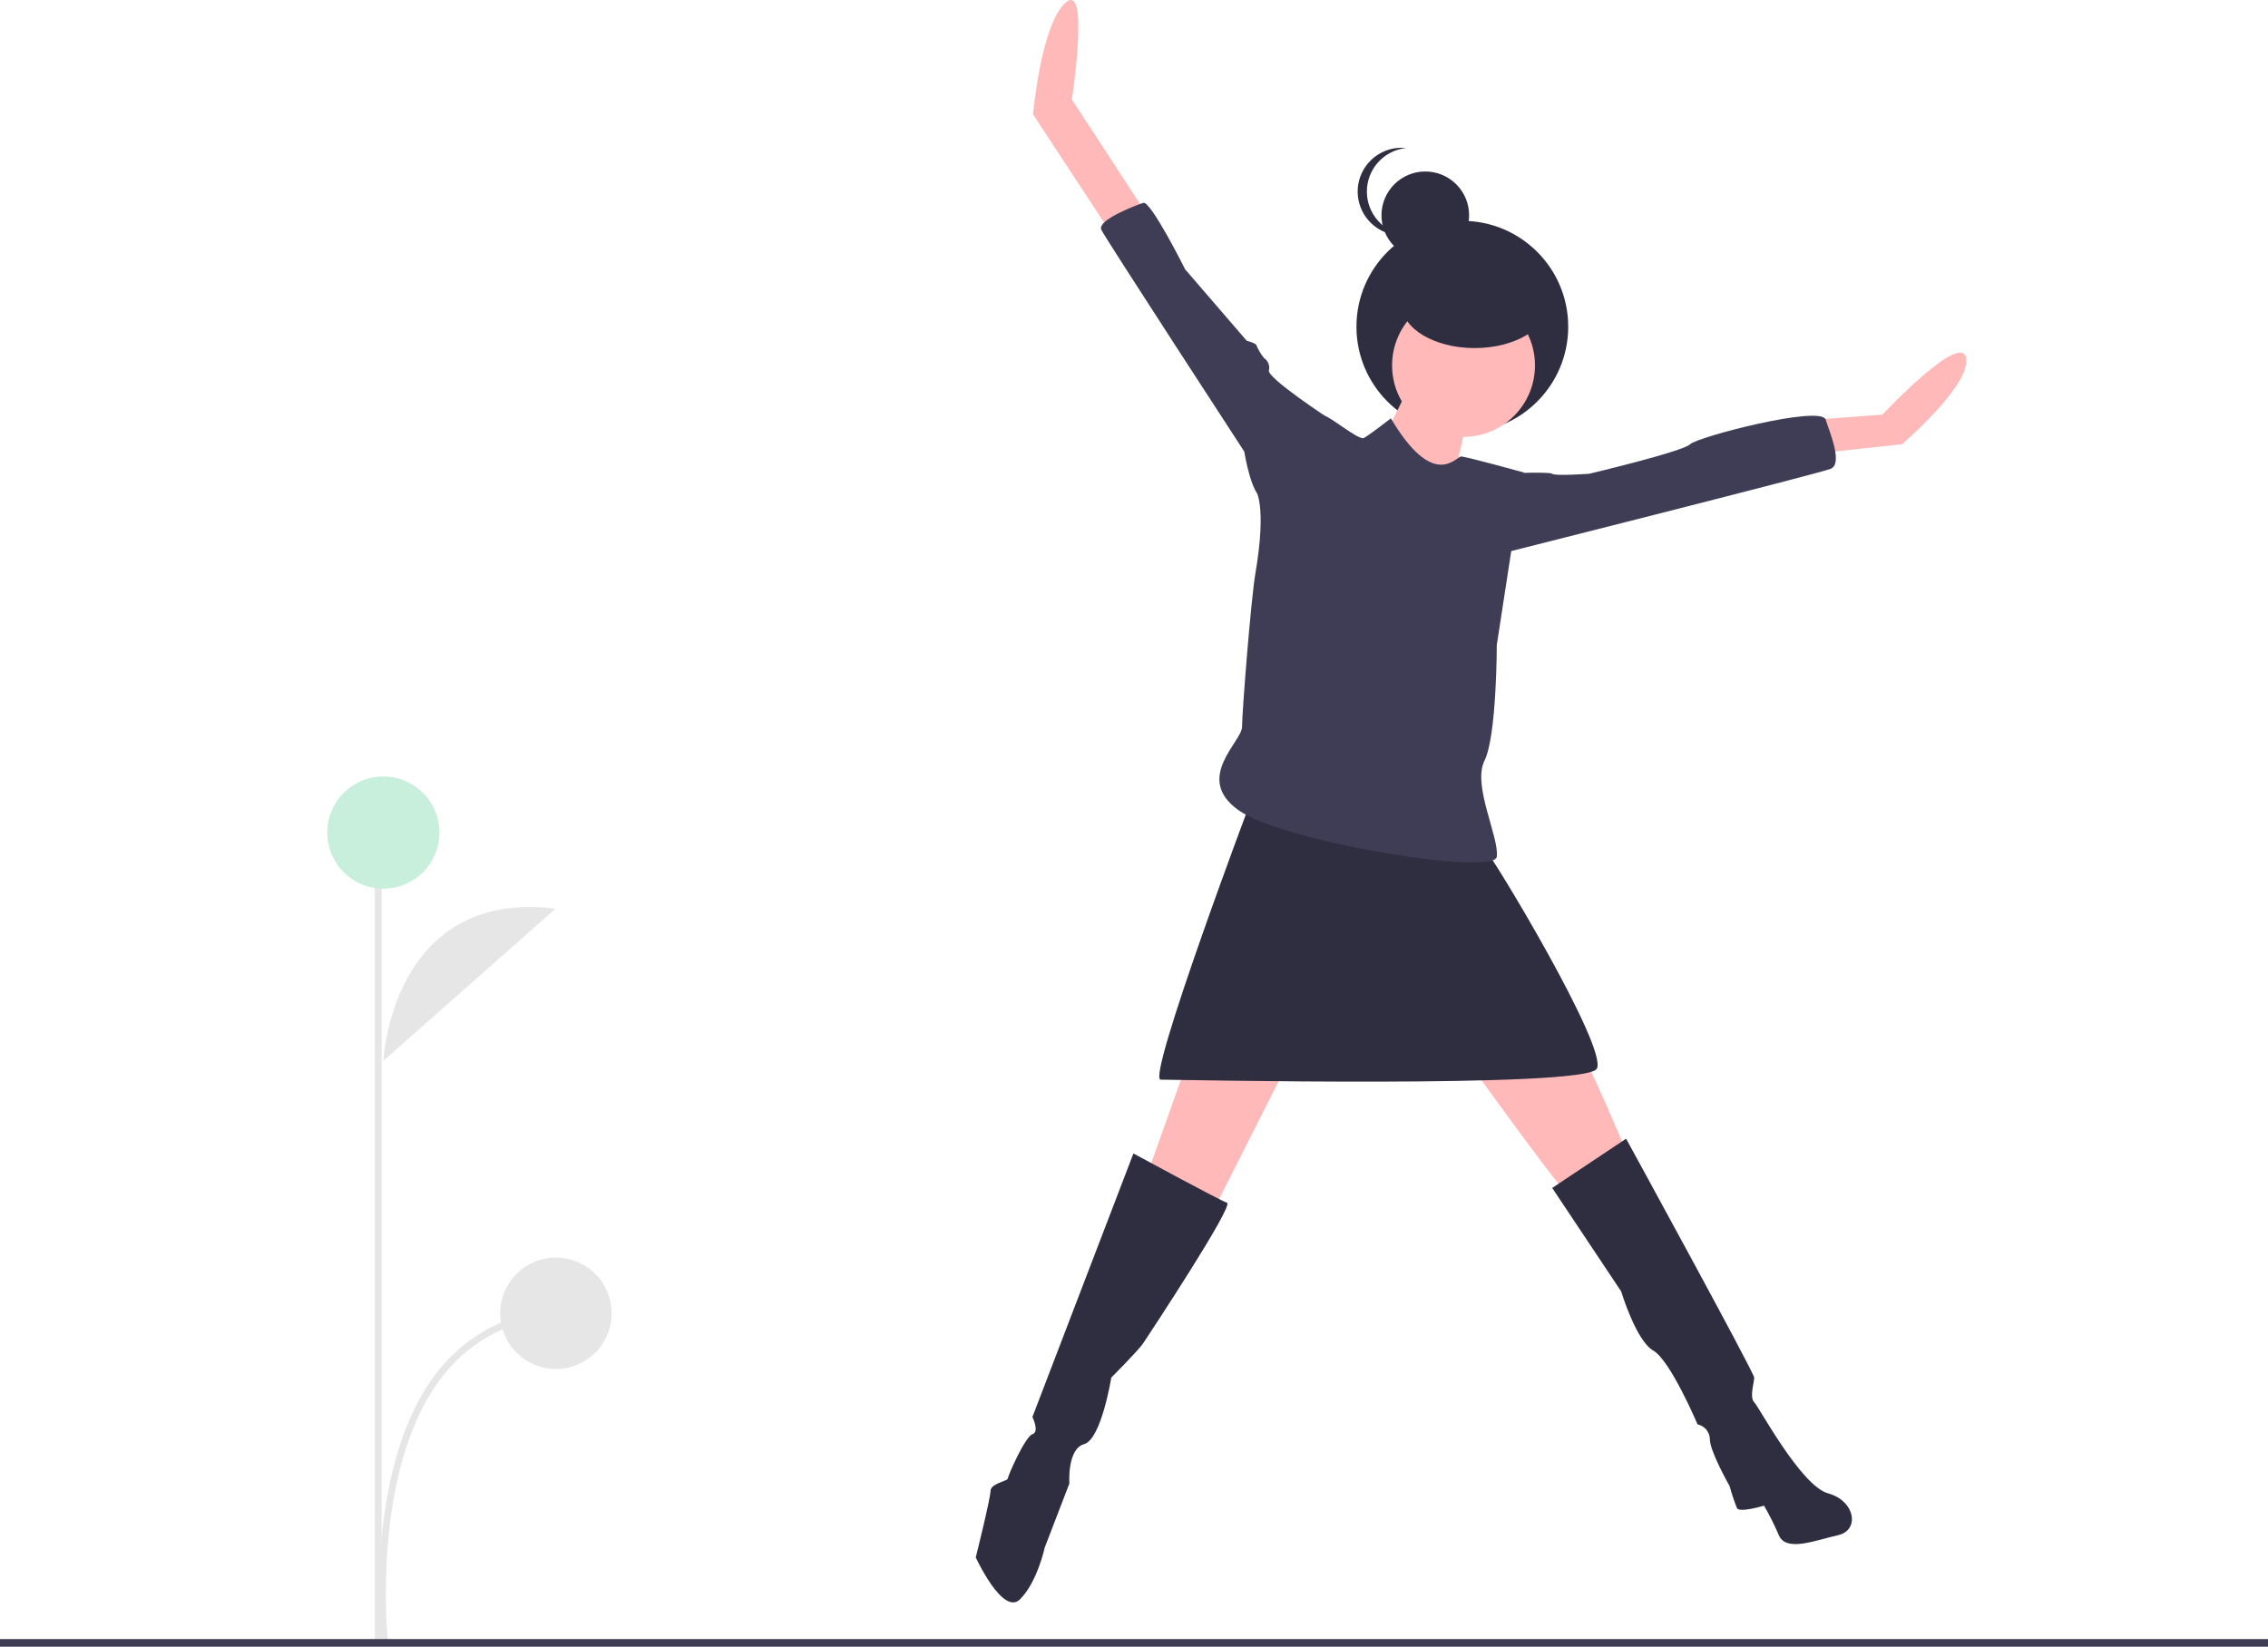
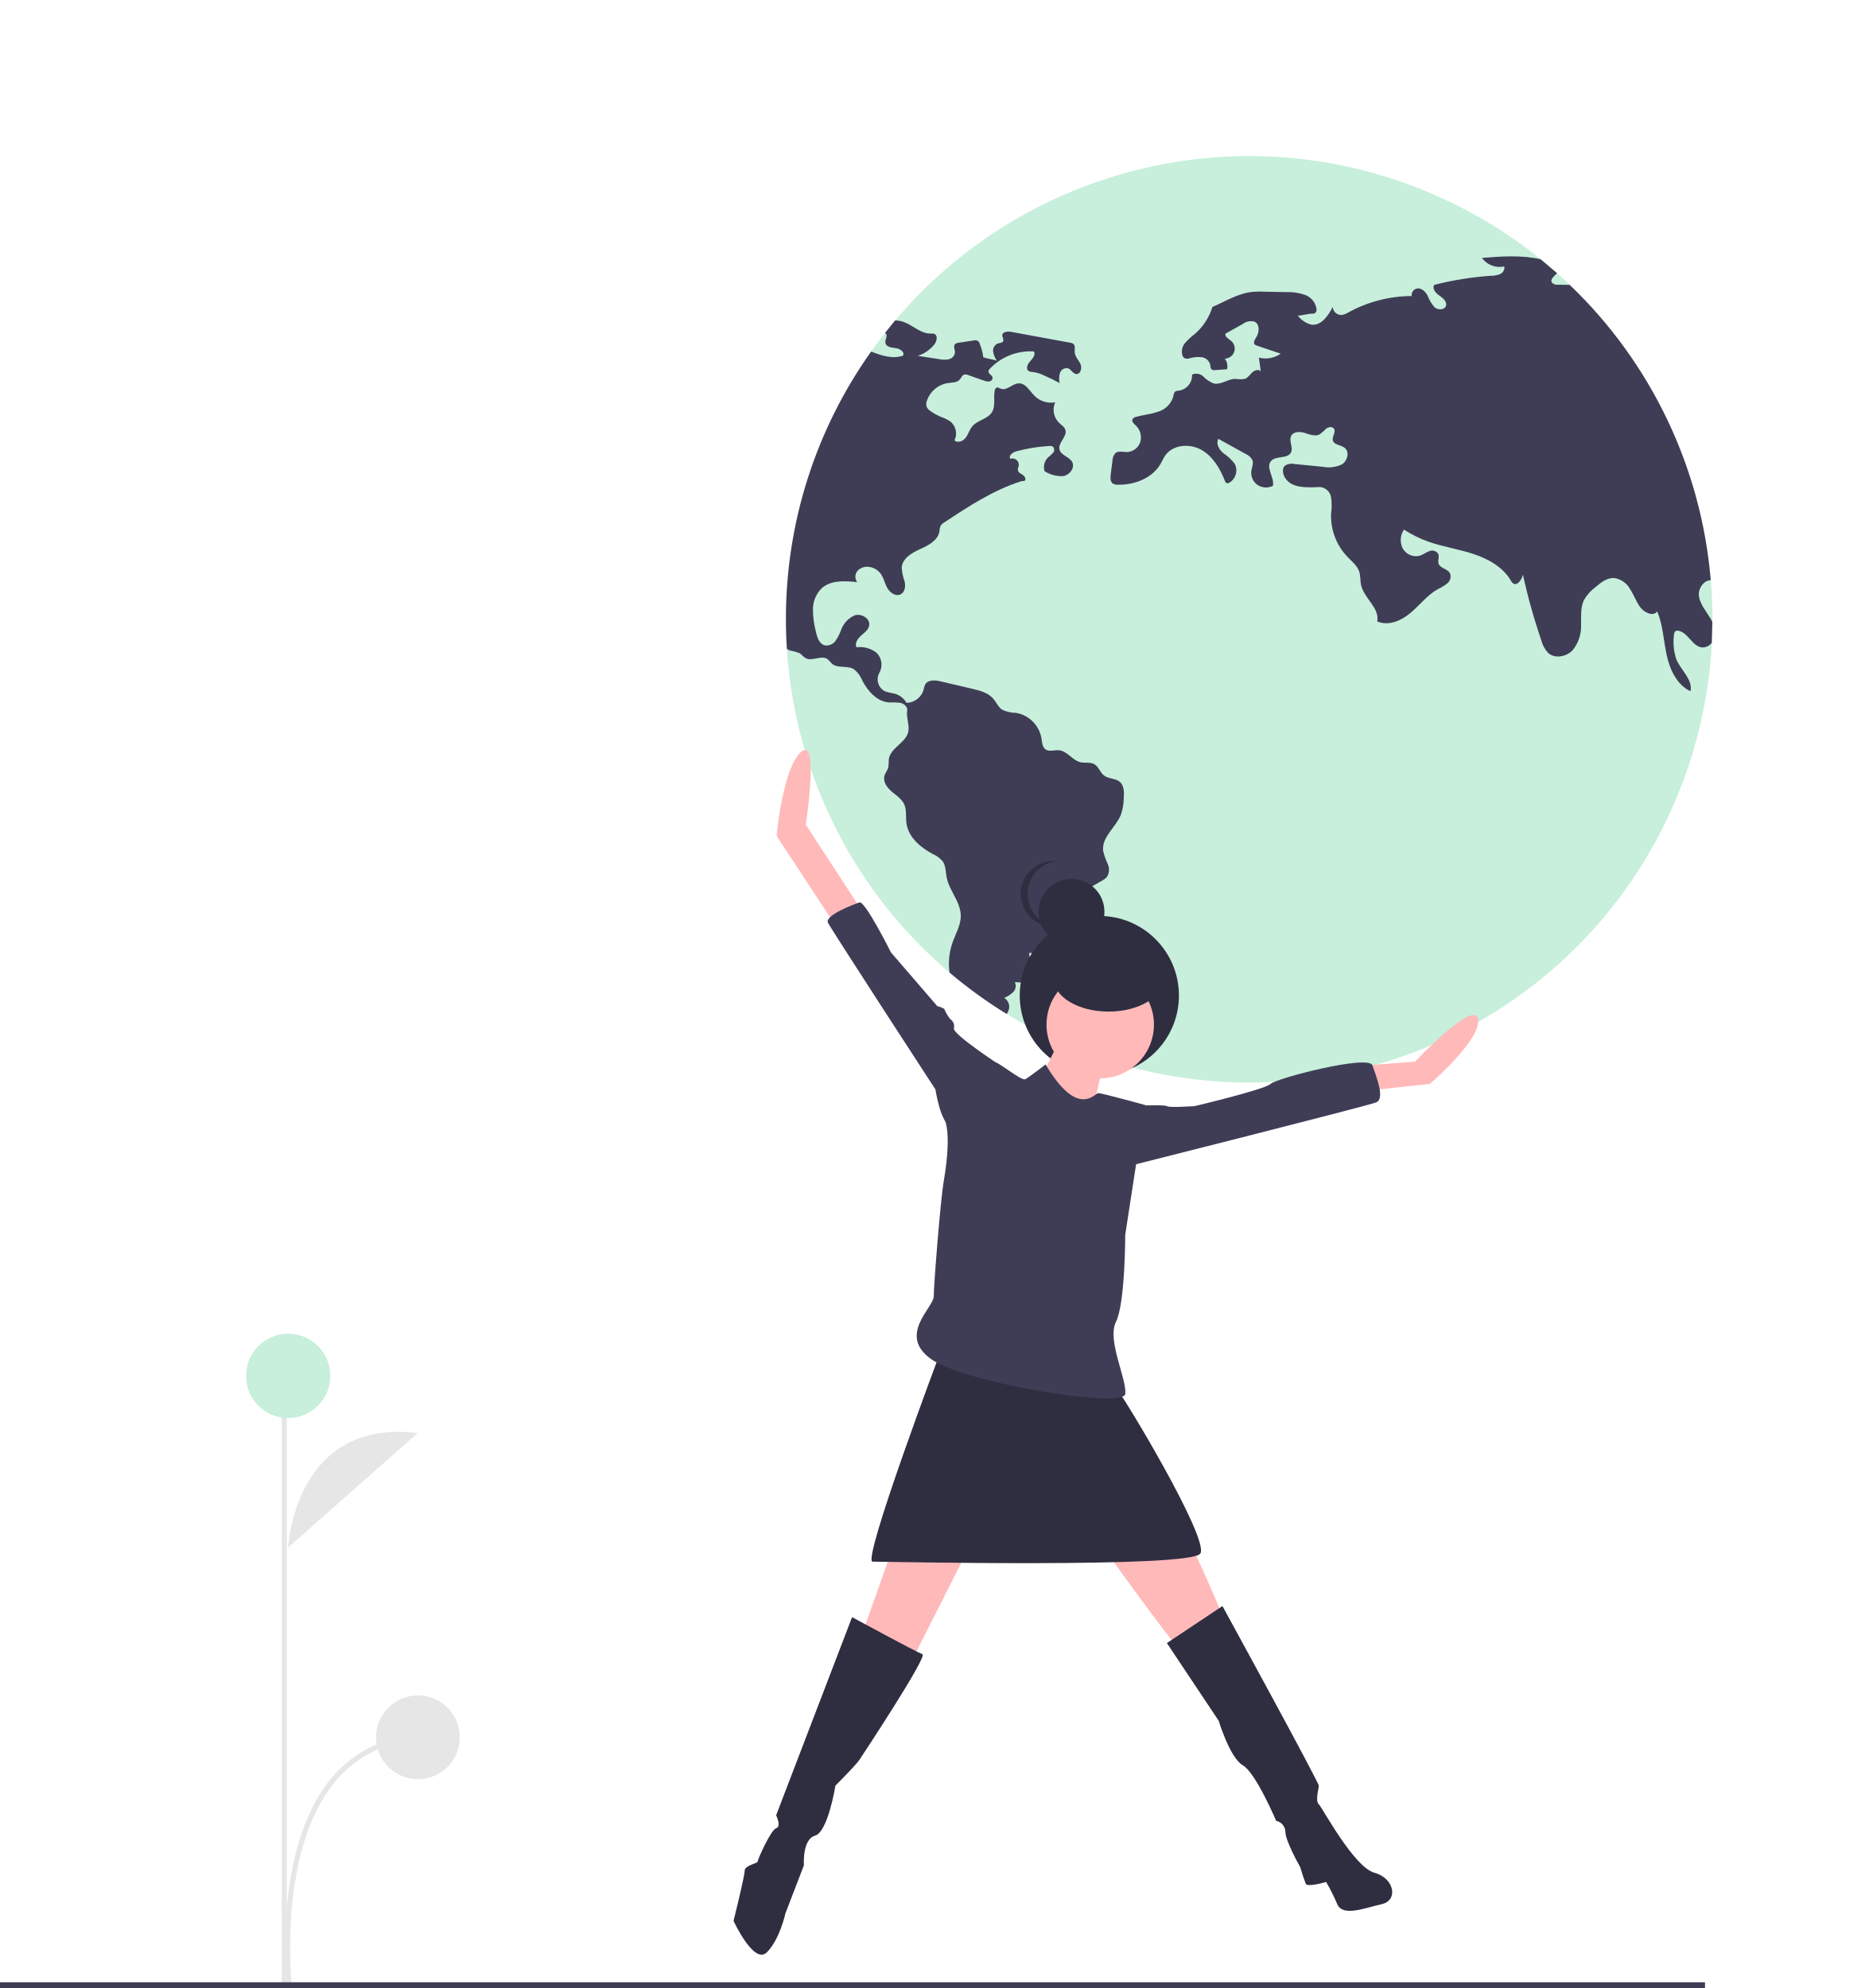
- <svg xmlns="http://www.w3.org/2000/svg" width="380.03" height="276.005" viewBox="0 0 380.03 276.005">
-   <g transform="translate(0 -132.358)">
-     <path d="M378.8,615.92s1.342-28.87,28.86-25.514" transform="translate(-314.568 -305.75)" fill="#e6e6e6" />
-     <path d="M377.951,764.207c-.034-.3-3.282-30.386,9.869-46.306a26.766,26.766,0,0,1,19.33-9.78l.088,1.134a25.67,25.67,0,0,0-18.539,9.368c-12.843,15.546-9.651,45.158-9.618,45.455Z" transform="translate(-314.043 -356.208)" fill="#e6e6e6" />
-     <rect width="1.145" height="126.486" transform="translate(62.796 280.652)" fill="#e6e6e6" />
-     <circle cx="9.396" cy="9.396" r="9.396" transform="translate(54.835 262.508)" fill="#c7efdb" />
-     <circle cx="9.337" cy="9.337" r="9.337" transform="translate(83.814 343.142)" fill="#e6e6e6" />
-     <circle cx="17.742" cy="17.742" r="17.742" transform="translate(227.289 169.375)" fill="#2f2e41" />
-     <path d="M674.255,435.847s-5.779,12.8-7.43,13.209,13.622,7.843,13.622,7.843,2.889-15.686,4.128-16.511S674.255,435.847,674.255,435.847Z" transform="translate(-437.693 -239.766)" fill="#ffb9b9" />
-     <path d="M345.447,522.4l-10.732,30.133,11.558,4.541,19.814-39.214Z" transform="translate(-143.146 -221.472)" fill="#ffb9b9" />
-     <path d="M685.67,617.555s21.464,30.133,22.7,30.546,9.907-7.017,9.907-7.017-10.732-26.005-14.035-27.243S685.67,617.555,685.67,617.555Z" transform="translate(-445.806 -315.803)" fill="#ffb9b9" />
-     <path d="M578.662,662.31l-16.924,44.167s1.238,2.477,0,2.89-4.128,7.017-4.128,7.43-2.889.826-2.889,2.064-2.477,11.145-2.477,11.145,4.541,9.907,7.43,7.017,4.128-8.668,4.128-8.668l4.128-10.732s-.413-5.779,2.477-6.6,4.541-11.145,4.541-11.145,4.541-4.541,5.366-5.779,15.273-23.116,14.034-23.528S578.662,662.31,578.662,662.31Z" transform="translate(-388.744 -336.617)" fill="#2f2e41" />
-     <path d="M721.009,666.238l12.383-8.255s21.464,39.214,21.464,40.04-.825,3.3,0,4.128,7.843,14.035,12.383,15.273,5.366,6.192,1.651,7.017-8.668,2.89-9.907,0a45.442,45.442,0,0,0-2.477-4.953s-4.128,1.238-4.541.413a37.966,37.966,0,0,1-1.238-3.715s-3.3-5.779-3.3-7.843a2.583,2.583,0,0,0-2.064-2.477s-4.541-10.732-7.43-12.383-5.366-9.907-5.366-9.907Z" transform="translate(-460.919 -334.766)" fill="#2f2e41" />
-     <circle cx="11.971" cy="11.971" r="11.971" transform="translate(233.26 181.633)" fill="#ffb9b9" />
-     <path d="M621.455,558.454s-17.717,47.065-15.24,47.065,70.994,1.491,73.058-1.811-17.779-36.173-18.6-36.586S621.455,558.454,621.455,558.454Z" transform="translate(-411.724 -292.201)" fill="#2f2e41" />
-     <path d="M587.9,360.163l-12.383-18.988s3.062-19.918-1.065-16.2-5.434,18.717-5.434,18.717l14.342,21.84Z" transform="translate(-395.917 -192.151)" fill="#ffb9b9" />
-     <path d="M797.563,439l11.145-.826s13.209-14.035,14.035-9.494-10.732,14.447-10.732,14.447l-15.273,1.651Z" transform="translate(-493.306 -236.315)" fill="#ffb9b9" />
-     <path d="M627.361,424.363v-4.128s-10.732-7.017-10.319-8.256a1.928,1.928,0,0,0-.826-2.064,9.023,9.023,0,0,1-1.238-2.064c0-.413-1.651-.826-1.651-.826l-10.319-11.971s-5.779-11.558-7.017-11.145-7.843,2.889-7.017,4.541,23.941,37.15,23.941,37.15,1.238,7.843,3.3,7.843S627.361,424.363,627.361,424.363Z" transform="translate(-404.421 -217.551)" fill="#3f3d56" />
-     <path d="M703.188,455.986s9.081-.413,9.494,0,6.192,0,6.192,0,15.686-3.715,16.924-4.953,21.877-6.6,22.7-4.128,2.889,7.43.826,8.256-57.789,14.86-57.789,14.86Z" transform="translate(-452.591 -244.219)" fill="#3f3d56" />
-     <circle cx="7.342" cy="7.342" r="7.342" transform="translate(231.483 161.102)" fill="#2f2e41" />
-     <path d="M665.608,375.125a7.342,7.342,0,0,1,6.576-7.3,7.435,7.435,0,0,0-.764-.04,7.342,7.342,0,1,0,.765,14.643A7.342,7.342,0,0,1,665.608,375.125Z" transform="translate(-436.572 -210.658)" fill="#2f2e41" />
-     <ellipse cx="12.236" cy="7.342" rx="12.236" ry="7.342" transform="translate(234.859 176.014)" fill="#2f2e41" />
-     <path d="M652.3,446.717s-3.715,2.889-4.541,3.3-5.779-3.715-6.6-3.715S629.6,458.688,629.6,458.688s1.995,2.3,0,14.034c-.748,4.4-2.232,23.221-2.232,25.7s-8.087,8.563-.657,13.929,42.929,11.145,43.342,7.843-4.128-11.971-2.064-16.1,2.064-19.4,2.064-19.4l2.477-16.1,2.064-12.8s-9.7-2.683-10.526-2.683S659.523,458.894,652.3,446.717Z" transform="translate(-419.247 -244.239)" fill="#3f3d56" />
-     <rect width="380.03" height="1.282" transform="translate(0 407.081)" fill="#3f3d56" />
+ <svg xmlns="http://www.w3.org/2000/svg" width="416.479" height="443.174" viewBox="0 0 416.479 443.174">
+   <g id="undraw_the_world_is_mine_nb0e" transform="translate(0 34.811)">
+     <g id="Globe">
+       <path id="Path_61" data-name="Path 61" d="M779.138,196.485v.618q-.021,2.328-.133,4.635a103.242,103.242,0,0,1-206.139,1.348q-.211-3.276-.211-6.6a102.729,102.729,0,0,1,18.984-59.677q1.485-2.107,3.09-4.137c.737-.941,1.5-1.861,2.261-2.774a103.261,103.261,0,0,1,143.878-13.653c1.243,1,2.465,2.044,3.659,3.1q1.433,1.275,2.816,2.606a102.962,102.962,0,0,1,31.436,65.85Q779.138,192.1,779.138,196.485Z" transform="translate(751.319 -418.114) rotate(116)" fill="#c7efdb" />
+       <path id="Path_62" data-name="Path 62" d="M594.728,160.063a.576.576,0,0,1,.14.084c.555.456-.14,1.334-.056,2.058.1.927,1.334,1.131,2.268,1.222s2.114.85,1.672,1.679c-2.346.808-4.72.014-7.115-.906a102.729,102.729,0,0,0-18.984,59.676q0,3.329.211,6.6a2.668,2.668,0,0,0,.639.344,13.638,13.638,0,0,1,2.163.6c.513.3.857.836,1.37,1.117,1.468.8,3.5-.737,4.874.218a12.6,12.6,0,0,1,1,1.025c1.264,1.1,3.343.358,4.8,1.18a5.7,5.7,0,0,1,1.931,2.535c1.257,2.388,3.294,4.734,5.984,4.923a16.116,16.116,0,0,1,2.542.084c.829.19,1.643.913,1.51,1.749-.232,1.44.477,3.013.288,4.453-.344,2.634-4.073,3.786-4.389,6.419a15.871,15.871,0,0,1-.1,1.735c-.169.688-.688,1.25-.871,1.938-.351,1.3.583,2.6,1.6,3.469s2.248,1.636,2.809,2.858c.59,1.3.3,2.809.492,4.221.421,3.083,3.083,5.366,5.822,6.841a6.08,6.08,0,0,1,2.276,1.657c.7,1.018.632,2.36.871,3.575.576,2.971,3.076,5.422,3.146,8.449.049,2.156-1.145,4.109-1.861,6.138a14.17,14.17,0,0,0-.639,6.63,103.746,103.746,0,0,0,12.733,9.236,3.712,3.712,0,0,0,.527-1.18,2.333,2.333,0,0,0-1.089-2.416,5.772,5.772,0,0,0,2.016-1.292,1.977,1.977,0,0,0,.365-2.233c1.236.154,2.7.232,3.519-.716a3.143,3.143,0,0,0,.351-2.858,11.788,11.788,0,0,1-.7-2.908,52.3,52.3,0,0,0,8.582-.288,5.571,5.571,0,0,0-2.613-3.273c1.292-.218,2.465-1.763,2.873-3.006a7.657,7.657,0,0,0,.056-3.884,2.066,2.066,0,0,1-.042-1.011,1.991,1.991,0,0,1,1.025-.99q3.2-1.844,6.405-3.68a3.86,3.86,0,0,0,1.025-.751,3.057,3.057,0,0,0,.225-2.957,14.891,14.891,0,0,1-1.025-2.922c-.393-3.069,2.894-5.274,4-8.168a12.267,12.267,0,0,0,.6-3.575c.091-1.306.1-2.816-.9-3.652-.962-.808-2.458-.625-3.462-1.377-.92-.688-1.236-2.016-2.24-2.57-.913-.506-2.051-.183-3.069-.421-1.784-.414-2.908-2.472-4.734-2.662-1.025-.112-2.191.393-3.034-.2-.745-.534-.773-1.594-.913-2.493A6.965,6.965,0,0,0,624,244.75a7.842,7.842,0,0,1-3.118-.688c-.913-.59-1.327-1.693-2.051-2.514-1.152-1.313-2.978-1.784-4.684-2.184q-3.477-.811-6.946-1.629c-1.229-.295-2.816-.449-3.483.632a4.754,4.754,0,0,0-.407,1.3,4.029,4.029,0,0,1-3.779,2.837,4.464,4.464,0,0,0-2.627-2.037,16.571,16.571,0,0,1-2.135-.506,2.991,2.991,0,0,1-1.292-4.151,3.727,3.727,0,0,0-.639-4.474,6.045,6.045,0,0,0-4.474-1.215c-.414-.906.281-1.924,1.025-2.585s1.657-1.3,1.819-2.283c.26-1.545-1.714-2.718-3.21-2.262a5.589,5.589,0,0,0-3.083,3.35,10.1,10.1,0,0,1-1.243,2.381,2.441,2.441,0,0,1-2.36.969c-1.236-.316-1.707-1.784-1.981-3.02a19.7,19.7,0,0,1-.66-5.064,6.61,6.61,0,0,1,1.91-4.607c2.044-1.882,5.19-1.7,7.95-1.4a2.025,2.025,0,0,1,.211-2.669,3.035,3.035,0,0,1,2.753-.674,3.777,3.777,0,0,1,2.128,1.271c.787.955,1.011,2.254,1.6,3.336s1.931,2.016,3.02,1.433c.948-.506,1.1-1.812.864-2.858a10.614,10.614,0,0,1-.653-3.125c.162-2.03,2.276-3.259,4.137-4.095s3.989-1.967,4.284-3.989a3.727,3.727,0,0,1,.225-1.152,2.252,2.252,0,0,1,.836-.787c5.429-3.589,10.956-7.227,17.165-9.186.323-.105.358.007.688-.07.464-.267.155-1-.288-1.3s-1.032-.527-1.145-1.046c-.077-.379.148-.759.2-1.145a1.429,1.429,0,0,0-1.875-1.447c-.5-.66.485-1.426,1.285-1.65a35.1,35.1,0,0,1,7.339-1.194,1.307,1.307,0,0,1,.836.14.993.993,0,0,1,.063,1.362,7.69,7.69,0,0,1-1.117,1.018,3.068,3.068,0,0,0-.8,3.083,7,7,0,0,0,4.144,1.11c1.433-.232,2.7-1.847,2.03-3.132-.625-1.2-2.514-1.475-2.837-2.788-.379-1.538,1.8-2.908,1.306-4.411-.211-.66-.871-1.053-1.377-1.524a4.155,4.155,0,0,1-.906-4.593,5.234,5.234,0,0,1-4.579-1.433c-1.1-1.1-1.966-2.851-3.526-2.8-1.426.042-2.655,1.707-3.989,1.2-.33-.126-.674-.379-.99-.232a.818.818,0,0,0-.372.611c-.337,1.622.246,3.47-.639,4.874-.962,1.524-3.189,1.735-4.354,3.111-.632.744-.878,1.749-1.461,2.535s-1.812,1.292-2.514.6a3.461,3.461,0,0,0-.941-4.214,9.05,9.05,0,0,0-2.079-1.011,12.336,12.336,0,0,1-2.325-1.292,2.3,2.3,0,0,1-.85-.913,2.1,2.1,0,0,1,.056-1.447,5.913,5.913,0,0,1,4.7-3.891c.927-.126,2.009-.084,2.627-.794.323-.372.492-.941.969-1.089a1.413,1.413,0,0,1,.892.105l3.47,1.222a2.376,2.376,0,0,0,1.236.2.832.832,0,0,0,.724-.878c-.112-.576-1-.85-.913-1.433a.91.91,0,0,1,.288-.492,12.41,12.41,0,0,1,9.84-3.884c.435.723-.253,1.573-.836,2.184s-1.039,1.714-.337,2.184a1.85,1.85,0,0,0,.92.211,8.026,8.026,0,0,1,2.458.744c1.2.52,2.381,1.1,3.533,1.714a4.454,4.454,0,0,1,.084-2.276,1.545,1.545,0,0,1,1.826-.99c.688.267,1.04,1.18,1.777,1.264.976.112,1.363-1.334.955-2.233s-1.222-1.643-1.285-2.634c-.049-.66.2-1.482-.323-1.882a1.4,1.4,0,0,0-.625-.225q-6.616-1.211-13.239-2.43c-.787-.147-1.917-.035-1.952.759-.021.449.379.892.2,1.3-.19.435-.808.4-1.257.555a1.707,1.707,0,0,0-.983,1.8,4.919,4.919,0,0,0,.829,2.03c-.864-.358-2.163-.421-3.027-.787a11.646,11.646,0,0,0-.759-2.915,1.029,1.029,0,0,0-1.341-.829c-1.138.176-2.276.344-3.413.52a1.321,1.321,0,0,0-.78.3c-.442.471-.007,1.222-.021,1.868a1.751,1.751,0,0,1-1.356,1.51,5.109,5.109,0,0,1-2.163-.028l-4.776-.737a7.823,7.823,0,0,0,3.61-2.416c.632-.744.969-2.135.056-2.486a2.18,2.18,0,0,0-.829-.063c-2.163.014-3.87-1.791-5.893-2.556a5.792,5.792,0,0,0-1.987-.365Z" transform="translate(-397.473 -120.637)" fill="#3f3d56" />
+       <path id="Path_63" data-name="Path 63" d="M833.047,218.441a2.536,2.536,0,0,1-2.149,1.018c-2.2-.19-3.125-3.357-5.3-3.715a.848.848,0,0,0-.576.056c-.323.176-.379.611-.4.976a12.109,12.109,0,0,0,.541,5.366c1.032,2.444,3.708,4.495,3.146,7.086-3.02-1.4-4.593-4.79-5.3-8.042s-.829-6.665-2.107-9.741c-.976,1.243-3.013.218-3.9-1.089-.843-1.236-1.362-2.669-2.177-3.926a4.831,4.831,0,0,0-3.554-2.444c-1.566-.07-2.929,1-4.123,2.023a9.541,9.541,0,0,0-2.563,2.851c-.836,1.686-.618,3.666-.66,5.541a8.459,8.459,0,0,1-1.854,5.654c-1.384,1.482-3.933,2-5.457.66a6.157,6.157,0,0,1-1.524-2.746,133.652,133.652,0,0,1-4.13-14.735c-.253,1.138-1.257,2.606-2.212,1.938a1.974,1.974,0,0,1-.506-.66c-1.784-3.013-5.078-4.825-8.414-5.914s-6.834-1.587-10.127-2.781a25.893,25.893,0,0,1-5.26-2.62,4.142,4.142,0,0,0-.253,4.228,3.387,3.387,0,0,0,3.807,1.594c.73-.239,1.348-.744,2.072-1a1.621,1.621,0,0,1,2.016.576c.309.667-.154,1.475.077,2.177.344,1.061,1.952,1.145,2.514,2.114a1.957,1.957,0,0,1-.527,2.262,9.464,9.464,0,0,1-2.121,1.306c-2.36,1.313-4.038,3.554-6.1,5.3s-4.979,3.02-7.438,1.9c.583-2.971-2.95-5.148-3.6-8.1-.218-.976-.105-2.009-.407-2.957-.442-1.377-1.664-2.318-2.662-3.357a13.2,13.2,0,0,1-3.617-9.587,13.3,13.3,0,0,0,0-3.659,2.743,2.743,0,0,0-2.486-2.29c-2.788.126-6.307.337-7.768-2.044-.527-.85-.752-2.093.007-2.746a2.652,2.652,0,0,1,2.016-.344c2.1.2,4.193.414,6.293.618a7,7,0,0,0,4.319-.506c1.264-.765,1.812-2.809.639-3.715-.85-.66-2.381-.625-2.634-1.672-.2-.878.766-1.868.239-2.606-.372-.52-1.215-.379-1.728.014a11.282,11.282,0,0,1-1.454,1.271c-1,.52-2.2.021-3.28-.316s-2.528-.365-3.048.639c-.59,1.117.513,2.592-.063,3.715-.773,1.482-3.371.639-4.453,1.917-1.236,1.461.843,3.652.428,5.52a3.441,3.441,0,0,1-3.392-.19,3.284,3.284,0,0,1-1.419-3.062c.1-.843.541-1.707.246-2.5a2.919,2.919,0,0,0-1.482-1.355q-3.055-1.7-6.11-3.378c-.569,1.054.147,2.353,1.047,3.146a10.871,10.871,0,0,1,2.606,2.423,3.185,3.185,0,0,1-1.194,4.2.741.741,0,0,1-.611.105.847.847,0,0,1-.393-.527c-1.075-2.76-2.7-5.478-5.282-6.918s-6.307-1.145-8.006,1.278c-.4.576-.674,1.236-1.025,1.847-1.861,3.238-5.864,4.769-9.6,4.67a1.851,1.851,0,0,1-1.047-.246c-.6-.414-.576-1.3-.485-2.03.133-1.032.26-2.058.393-3.09a2.475,2.475,0,0,1,.681-1.693c.7-.548,1.693-.2,2.577-.218a3.247,3.247,0,0,0,2.957-2.283,3.669,3.669,0,0,0-1.025-3.652c-.4-.379-.941-.857-.73-1.37a1.138,1.138,0,0,1,.794-.534c1.58-.456,3.259-.576,4.811-1.124a5,5,0,0,0,3.441-3.259c.112-.492.161-1.089.6-1.334a1.956,1.956,0,0,1,.7-.14,3.418,3.418,0,0,0,2.929-3.561,2.233,2.233,0,0,1,2.514.421,6.987,6.987,0,0,0,2.233,1.524c1.636.449,3.217-1,4.916-1.011a6.149,6.149,0,0,0,2.121.007c.681-.246,1.089-.92,1.608-1.419s1.44-.808,1.924-.267c-.14-1.018-.274-2.03-.414-3.041a5.978,5.978,0,0,0,4.867-.885l-5.3-1.791a1.145,1.145,0,0,1-.5-.267c-.386-.414,0-1.061.309-1.531.751-1.131.878-2.992-.358-3.554a3.017,3.017,0,0,0-2.613.527c-1.292.716-2.585,1.44-3.877,2.156-.12.737.78,1.159,1.334,1.65a2.238,2.238,0,0,1-1.461,3.912,2.8,2.8,0,0,1,.5,2.367l-2.606.19a1.119,1.119,0,0,1-.843-.169c-.281-.246-.239-.681-.309-1.046a2.261,2.261,0,0,0-1.91-1.665,6.6,6.6,0,0,0-2.662.246,1.622,1.622,0,0,1-1.152-.028,1.149,1.149,0,0,1-.449-.576,2.937,2.937,0,0,1,.59-2.823,16.168,16.168,0,0,1,2.219-2.044,12.939,12.939,0,0,0,3.856-5.97c1.433-.6,2.915-1.419,4.354-2.023a17.4,17.4,0,0,1,3.617-1.215,17.092,17.092,0,0,1,3.547-.169c1.615.028,3.238.056,4.853.091a11.68,11.68,0,0,1,4.249.611,3.964,3.964,0,0,1,2.591,3.167.973.973,0,0,1-.316.892,1.139,1.139,0,0,1-.611.14c-1.341.042-1.91.379-3.252.428a5.487,5.487,0,0,0,3.041,2.023c2.177.281,3.743-1.974,4.748-3.933a1.917,1.917,0,0,0,2,1.777,4.036,4.036,0,0,0,1.51-.59,29.7,29.7,0,0,1,14.082-3.638,1.516,1.516,0,0,1,1.159-1.672c1-.2,1.9.667,2.388,1.566a8.423,8.423,0,0,0,1.552,2.613c.766.674,2.247.639,2.549-.33.295-.934-.681-1.735-1.489-2.29s-1.664-1.566-1.117-2.381a72.216,72.216,0,0,1,12.529-2.016,5.332,5.332,0,0,0,2.107-.365,1.638,1.638,0,0,0,.983-1.735,4.789,4.789,0,0,1-4.987-1.882c4.347-.358,8.9-.674,13.077.3l3.659,3.1c-.7.723-1.622,1.4-1.117,2.128a1.557,1.557,0,0,0,1.285.442c.885.014,1.77.035,2.648.035a102.963,102.963,0,0,1,31.436,65.85c-1.475-.056-2.83,1.812-2.641,3.441.225,1.889,1.587,3.406,2.563,5.036a7.691,7.691,0,0,1,.436.822Z" transform="translate(-451.516 -109.948)" fill="#3f3d56" />
+     </g>
+     <g id="Lady">
+       <path id="Path_59" data-name="Path 59" d="M378.8,615.92s1.342-28.87,28.86-25.514" transform="translate(-314.568 -305.75)" fill="#e6e6e6" />
+       <path id="Path_60" data-name="Path 60" d="M377.951,764.207c-.034-.3-3.282-30.386,9.869-46.306a26.766,26.766,0,0,1,19.33-9.78l.088,1.134a25.67,25.67,0,0,0-18.539,9.368c-12.843,15.546-9.651,45.158-9.618,45.455Z" transform="translate(-314.043 -356.208)" fill="#e6e6e6" />
+       <rect id="Rectangle_5" data-name="Rectangle 5" width="1.145" height="126.486" transform="translate(62.796 280.652)" fill="#e6e6e6" />
+       <circle id="Ellipse_10" data-name="Ellipse 10" cx="9.396" cy="9.396" r="9.396" transform="translate(54.835 262.508)" fill="#c7efdb" />
+       <circle id="Ellipse_11" data-name="Ellipse 11" cx="9.337" cy="9.337" r="9.337" transform="translate(83.814 343.142)" fill="#e6e6e6" />
+       <circle id="Ellipse_12" data-name="Ellipse 12" cx="17.742" cy="17.742" r="17.742" transform="translate(227.289 169.375)" fill="#2f2e41" />
+       <path id="Path_64" data-name="Path 64" d="M674.255,435.847s-5.779,12.8-7.43,13.209,13.622,7.843,13.622,7.843,2.889-15.686,4.128-16.511S674.255,435.847,674.255,435.847Z" transform="translate(-437.693 -239.767)" fill="#ffb9b9" />
+       <path id="Path_65" data-name="Path 65" d="M345.447,522.4l-10.732,30.133,11.558,4.541,19.814-39.214Z" transform="translate(-143.146 -221.472)" fill="#ffb9b9" />
+       <path id="Path_66" data-name="Path 66" d="M685.67,617.555s21.464,30.133,22.7,30.546,9.907-7.017,9.907-7.017-10.732-26.005-14.035-27.243S685.67,617.555,685.67,617.555Z" transform="translate(-445.806 -315.803)" fill="#ffb9b9" />
+       <path id="Path_67" data-name="Path 67" d="M578.662,662.31l-16.924,44.167s1.238,2.477,0,2.89-4.128,7.017-4.128,7.43-2.889.826-2.889,2.064-2.477,11.145-2.477,11.145,4.541,9.907,7.43,7.017,4.128-8.668,4.128-8.668l4.128-10.732s-.413-5.779,2.477-6.6,4.541-11.145,4.541-11.145,4.541-4.541,5.366-5.779,15.273-23.116,14.034-23.528S578.662,662.31,578.662,662.31Z" transform="translate(-388.744 -336.617)" fill="#2f2e41" />
+       <path id="Path_68" data-name="Path 68" d="M721.009,666.238l12.383-8.255s21.464,39.214,21.464,40.04-.825,3.3,0,4.128,7.843,14.035,12.383,15.273,5.366,6.192,1.651,7.017-8.668,2.89-9.907,0a45.442,45.442,0,0,0-2.477-4.953s-4.128,1.238-4.541.413a37.966,37.966,0,0,1-1.238-3.715s-3.3-5.779-3.3-7.843a2.583,2.583,0,0,0-2.064-2.477s-4.541-10.732-7.43-12.383-5.366-9.907-5.366-9.907Z" transform="translate(-460.919 -334.766)" fill="#2f2e41" />
+       <circle id="Ellipse_13" data-name="Ellipse 13" cx="11.971" cy="11.971" r="11.971" transform="translate(233.26 181.633)" fill="#ffb9b9" />
+       <path id="Path_69" data-name="Path 69" d="M621.455,558.454s-17.717,47.065-15.24,47.065,70.994,1.491,73.058-1.811-17.779-36.173-18.6-36.586S621.455,558.454,621.455,558.454Z" transform="translate(-411.724 -292.201)" fill="#2f2e41" />
+       <path id="Path_70" data-name="Path 70" d="M587.9,360.163l-12.383-18.988s3.062-19.918-1.065-16.2-5.434,18.717-5.434,18.717l14.342,21.84Z" transform="translate(-395.917 -192.151)" fill="#ffb9b9" />
+       <path id="Path_71" data-name="Path 71" d="M797.563,439l11.145-.826s13.209-14.035,14.035-9.494-10.732,14.447-10.732,14.447l-15.273,1.651Z" transform="translate(-493.306 -236.314)" fill="#ffb9b9" />
+       <path id="Path_72" data-name="Path 72" d="M627.361,424.363v-4.128s-10.732-7.017-10.319-8.256a1.928,1.928,0,0,0-.826-2.064,9.023,9.023,0,0,1-1.238-2.064c0-.413-1.651-.826-1.651-.826l-10.319-11.971s-5.779-11.558-7.017-11.145-7.843,2.889-7.017,4.541,23.941,37.15,23.941,37.15,1.238,7.843,3.3,7.843S627.361,424.363,627.361,424.363Z" transform="translate(-404.421 -217.551)" fill="#3f3d56" />
+       <path id="Path_73" data-name="Path 73" d="M703.188,455.986s9.081-.413,9.494,0,6.192,0,6.192,0,15.686-3.715,16.924-4.953,21.877-6.6,22.7-4.128,2.889,7.43.826,8.256-57.789,14.86-57.789,14.86Z" transform="translate(-452.591 -244.219)" fill="#3f3d56" />
+       <circle id="Ellipse_14" data-name="Ellipse 14" cx="7.342" cy="7.342" r="7.342" transform="translate(231.483 161.102)" fill="#2f2e41" />
+       <path id="Path_74" data-name="Path 74" d="M665.608,375.125a7.342,7.342,0,0,1,6.576-7.3,7.435,7.435,0,0,0-.764-.04,7.342,7.342,0,1,0,.765,14.643A7.342,7.342,0,0,1,665.608,375.125Z" transform="translate(-436.572 -210.658)" fill="#2f2e41" />
+       <ellipse id="Ellipse_15" data-name="Ellipse 15" cx="12.236" cy="7.342" rx="12.236" ry="7.342" transform="translate(234.859 176.014)" fill="#2f2e41" />
+       <path id="Path_75" data-name="Path 75" d="M652.3,446.717s-3.715,2.889-4.541,3.3-5.779-3.715-6.6-3.715S629.6,458.688,629.6,458.688s1.995,2.3,0,14.034c-.748,4.4-2.232,23.221-2.232,25.7s-8.087,8.563-.657,13.929,42.929,11.145,43.342,7.843-4.128-11.971-2.064-16.1,2.064-19.4,2.064-19.4l2.477-16.1,2.064-12.8s-9.7-2.683-10.526-2.683S659.523,458.894,652.3,446.717Z" transform="translate(-419.247 -244.239)" fill="#3f3d56" />
+       <rect id="Rectangle_6" data-name="Rectangle 6" width="380.03" height="1.282" transform="translate(0 407.081)" fill="#3f3d56" />
+     </g>
  </g>
</svg>
